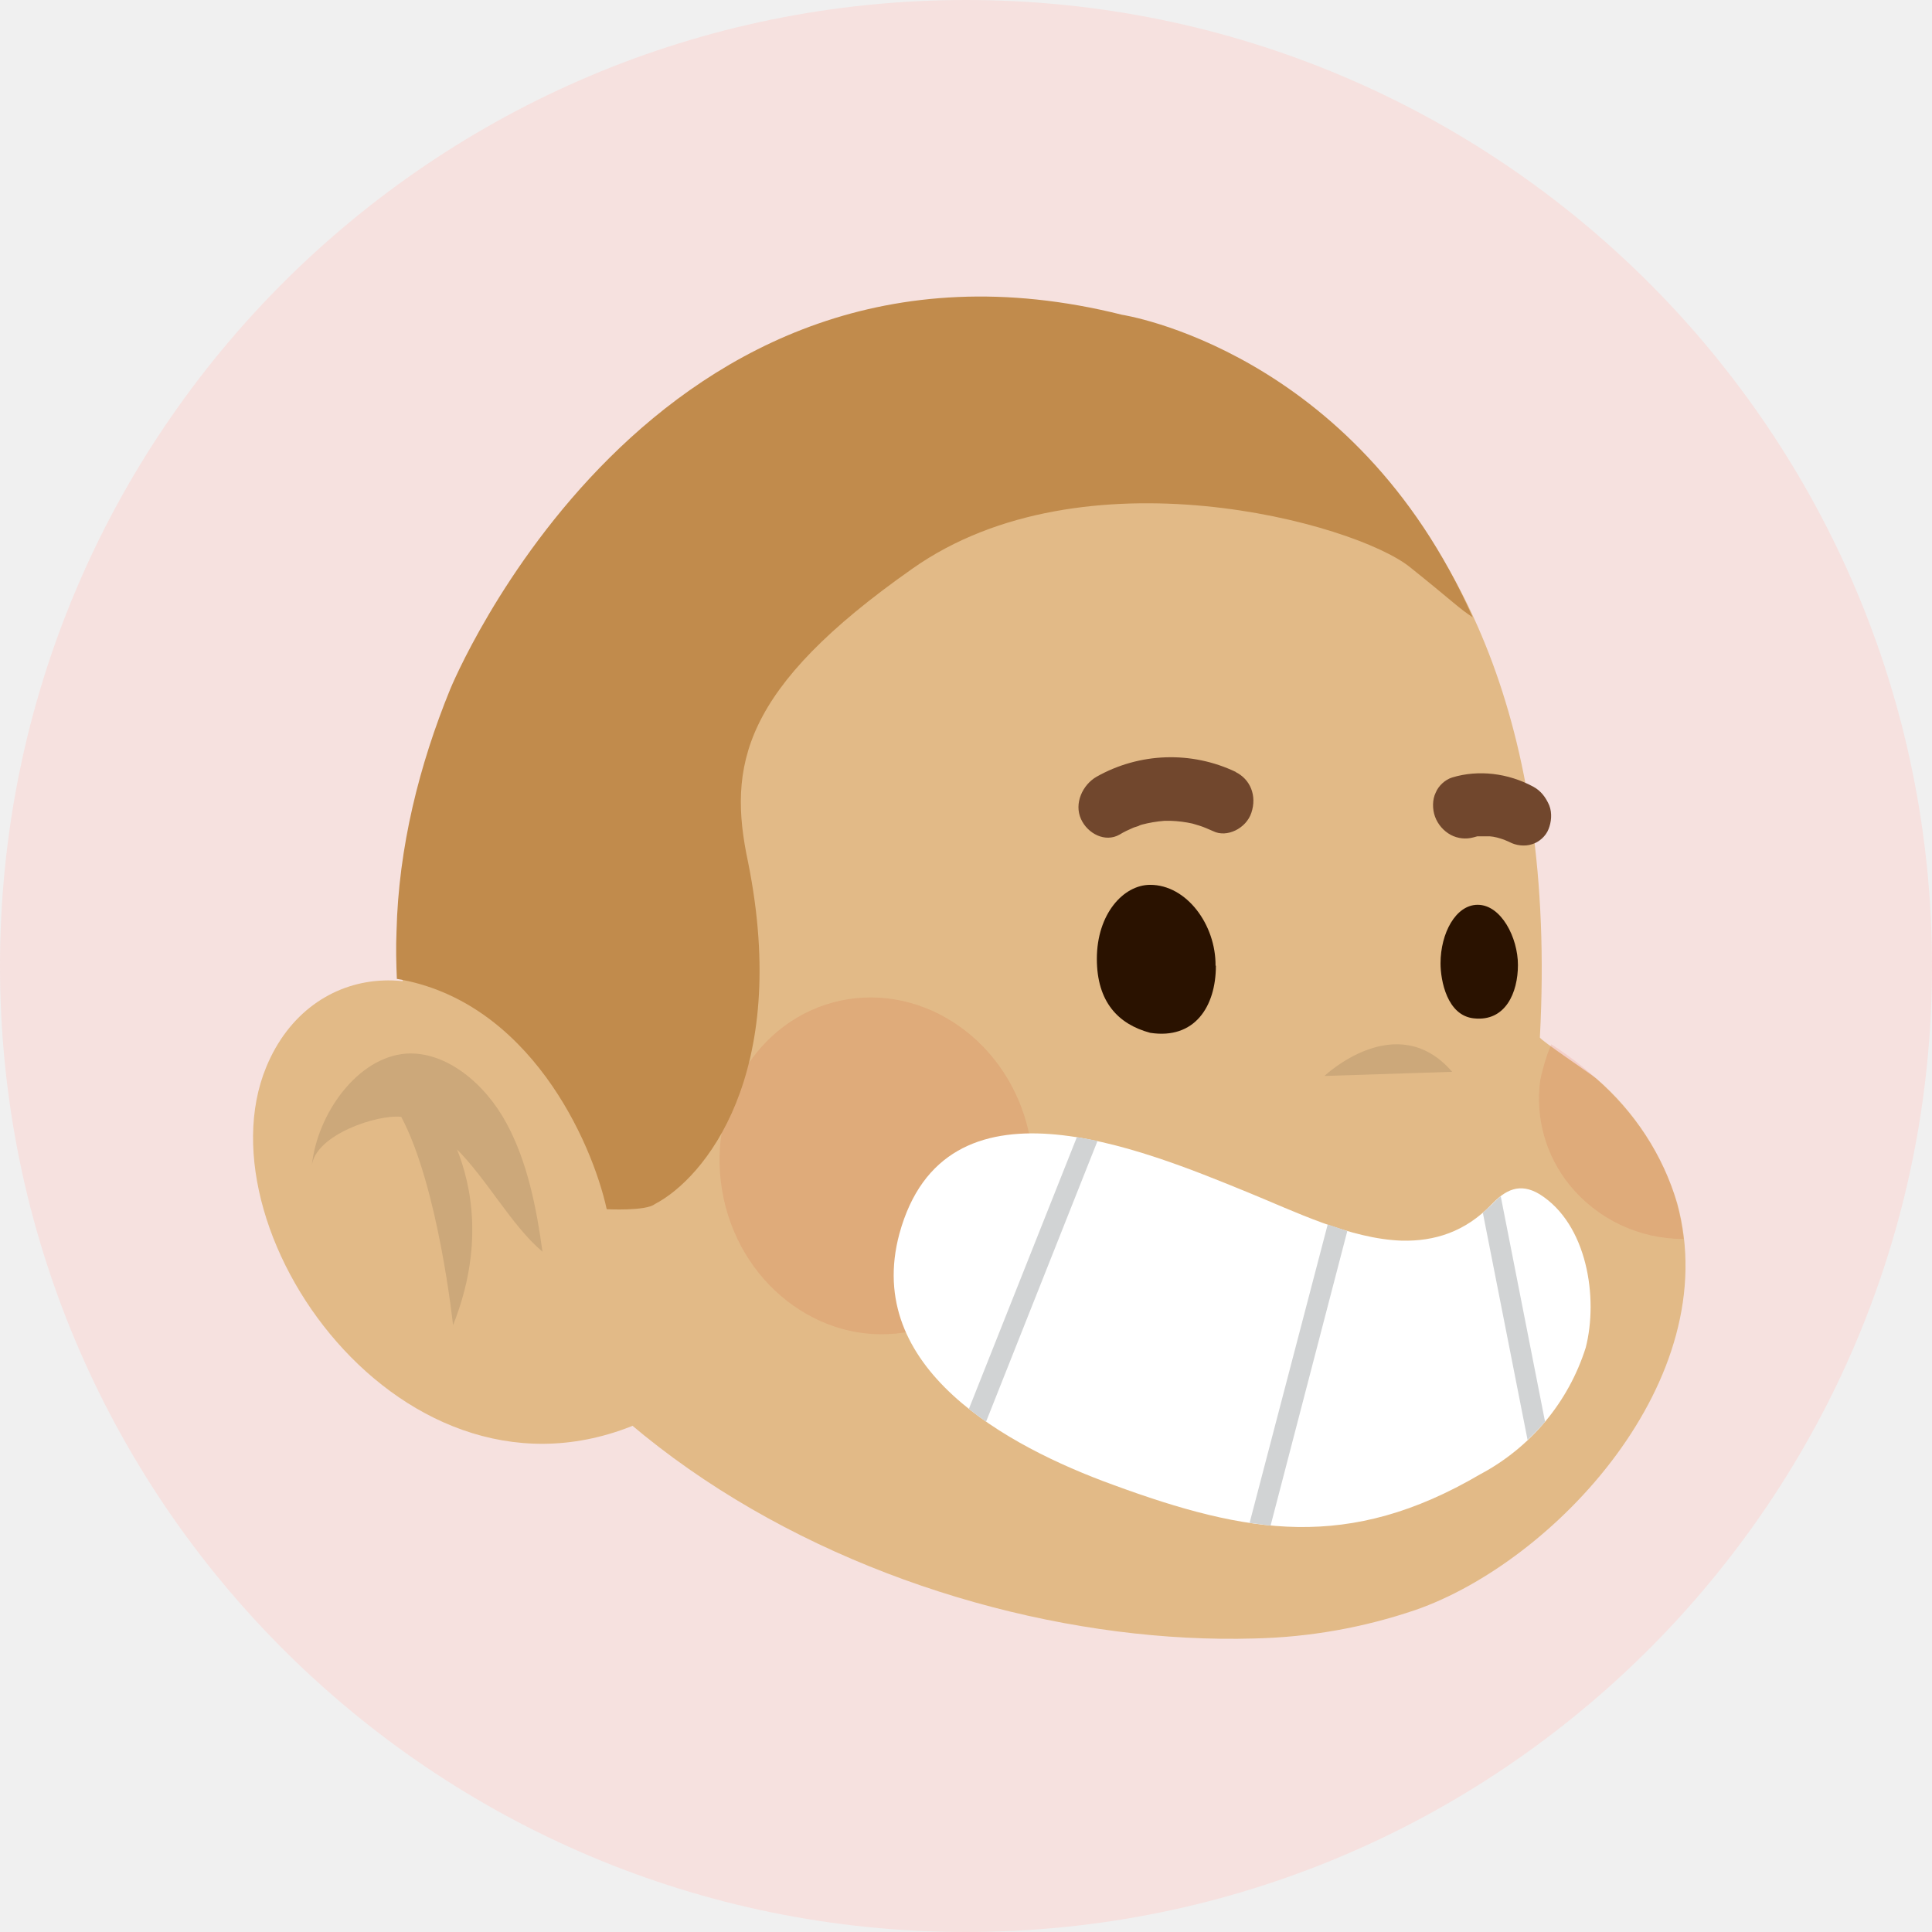
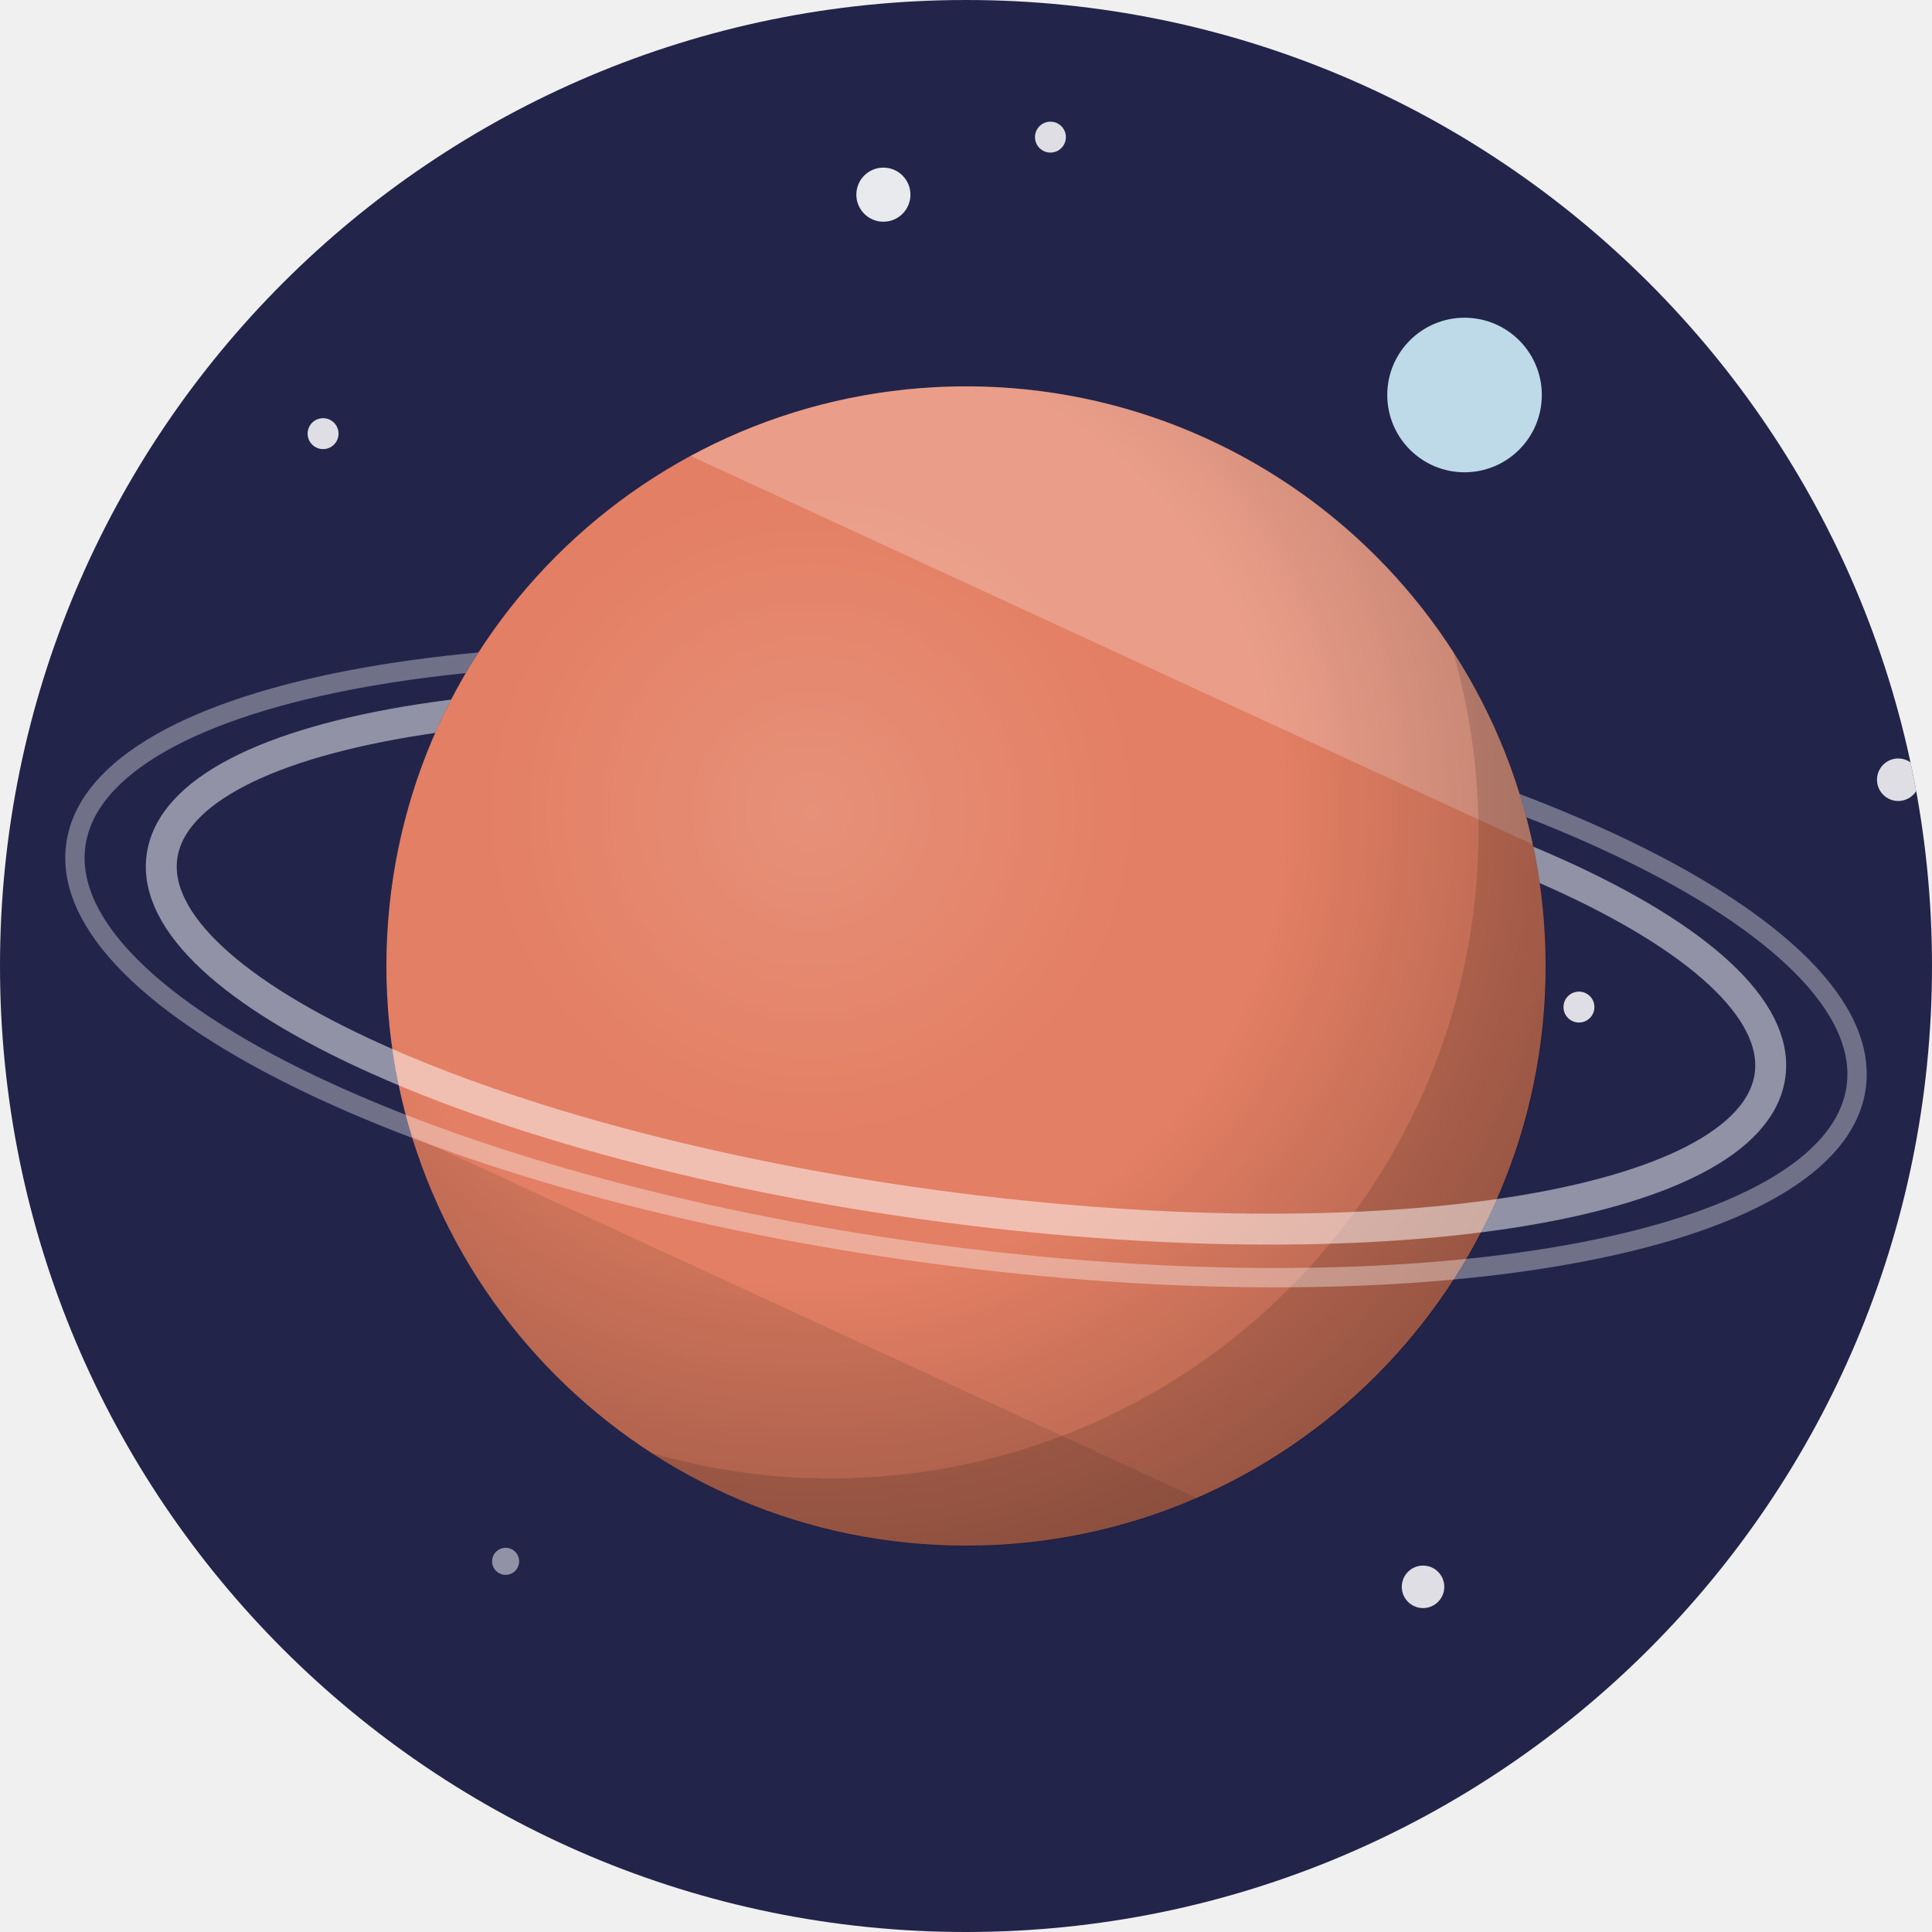
- <svg xmlns="http://www.w3.org/2000/svg" viewBox="0 0 480 480" fill="none" shape-rendering="auto" width="128" height="128">
-   <mask id="viewboxMask">
-     <rect width="480" height="480" rx="240" ry="240" x="0" y="0" fill="#fff" />
-   </mask>
-   <g mask="url(#viewboxMask)">
-     <rect fill="#f6e1df" width="480" height="480" x="0" y="0" />
-     <g transform="matrix(.85775 0 0 .85427 52 47)">
-       <path d="M264 38.6s131.4 20.6 121.4 208.1c0 .7 15.2 10.9 16.4 12a77.1 77.1 0 0 1 23.4 36.3c13.9 51.3-35.7 104.2-75.8 118.2a155 155 0 0 1-46.7 8.3c-103.1 3-239.7-62.7-246.7-191a202.7 202.7 0 0 1 15.1-83.9c0 .1 57.4-142.5 192.9-108Z" fill="#e2ba87" />
-       <path d="M388.7 248.7a57 57 0 0 0-3.2 10.5 40 40 0 0 0 8.5 30.4 42.3 42.3 0 0 0 33 15.7c-3.2-31.7-29-50.7-38.3-56.6ZM203.5 332c24.4-5.2 39.6-31 33.9-57.5-5.7-26.5-30.2-43.7-54.6-38.5-24.4 5.3-39.5 31-33.8 57.6 5.7 26.5 30.1 43.7 54.5 38.5Z" fill="#DC2400" style="mix-blend-mode:multiply" opacity=".1" />
-       <path opacity=".1" d="M323 257.9s20.9-19.9 37-1.2Z" fill="#000" />
-       <path d="M128.7 356.9C59.3 391.7-3.7 304.4 16.5 255.3c12.9-31.4 50.4-33.8 72.1-5.2a185 185 0 0 1 29.1 59.1" fill="#e2ba87" />
-       <path opacity=".1" d="M71.5 279c9 9 16.1 22.5 25 30-1.7-12.5-4.3-26-10.4-37.3-6.2-11.6-17.5-21-29-20.3-14.2 1-25.9 17.6-27.4 32.6 1-9 19-15 25.9-14.2 10.8 20.4 15 60.6 15 60.6 9-22.7 5.4-40.7 1-51.5Z" fill="#000" />
+ <svg xmlns="http://www.w3.org/2000/svg" viewBox="0 0 100 100" fill="none" shape-rendering="auto" aria-hidden="true" width="128" height="128">
+   <defs>
+     <g id="star-small-872e0588">
+       <circle cx="5" cy="5" r=".8" fill="#fff" fill-opacity=".85" />
    </g>
-     <g transform="matrix(.85472 0 0 .855 19 -17)">
-       <path d="M385.3 380.4c9.4.2 18.3-2.5 26-10.5 4-4.2 8.2-6.5 14-3 13.9 8.7 17.1 30.2 13.4 44.6a63.3 63.3 0 0 1-30.7 36.8c-38.2 22.4-67.6 17.4-106.8 3-30.8-11.2-72.5-33.9-62-72.9 13.2-48.3 69.6-25 101.4-12 13.5 5.5 29.6 13.5 44.7 14Z" fill="#fff" />
-       <path d="m347 463.2-6-.8 22.7-86.7 5.7 1.9-22.3 85.6ZM426.9 433a68.7 68.7 0 0 1-5.1 5.3l-13-66 2.6-2.4c.8-.9 1.7-1.7 2.6-2.4l12.9 65.6ZM296.8 351.4 264.4 433a98.1 98.1 0 0 1-5-3.7l31.4-79 6 1.1Z" fill="#D1D3D4" />
+     <g id="star-large-872e0588">
+       <g class="dbpa-tw-large">
+         <circle cx="5" cy="5" r="1.4" fill="#fff" fill-opacity=".9" />
+       </g>
    </g>
-     <g transform="matrix(.85472 0 0 .855 19 -17)">
-       <path d="M331.2 300.5c0 11.9-6.2 21.5-19.1 19.5-9.3-2.5-15.5-9-15.5-21.5 0-13 7.7-21.5 15.5-21.5 10.6 0 19.1 11.6 19 23.5ZM419 300.3c0 8-3.6 16.5-12.8 15.5-7.8-.8-9.7-11-9.7-16 0-8.7 4.4-17 10.8-17 6.8 0 11.7 9.5 11.7 17.5Z" fill="#2A1200" />
-       <path d="M337 244.2a43.9 43.9 0 0 0-40.5 1.4c-4 2.3-6.6 7.7-4.5 12.3 1.9 4.2 7 6.9 11.2 4.5 1.3-.8 2.6-1.4 4-2 .4-.2 1.5-.4 1.9-.7l.6-.2a37.5 37.5 0 0 1 6.5-1.1h1.9a34.2 34.2 0 0 1 6.3.8l2 .6c1.3.4 2.6 1 4 1.6 4 2 9.6-.8 11.1-5.3 1.7-5-.3-9.8-4.6-11.9ZM423.5 248.5c-7.4-4-16-5-23.6-2.7-2 .6-4 2.4-4.8 4.4-1 2-1 4.8-.2 7a10 10 0 0 0 4.6 5.3 9 9 0 0 0 6.6.7l1.1-.3h3.6c1.4.1 2.8.5 4.2 1l1.4.6c2 1.1 4.6 1.4 6.7.7 2-.6 4-2.3 4.8-4.4.8-2 1.1-4.6.2-6.9-1-2.3-2.4-4.2-4.6-5.4Z" fill="#71472D" />
+     <g id="star-medium-872e0588">
+       <g class="dbpa-tw-medium">
+         <circle cx="5" cy="5" r="1.1" fill="#fff" fill-opacity=".85" />
+       </g>
    </g>
-     <g transform="matrix(.85472 0 0 .85667 18 -15)">
-       <path d="M94.2 287.6c-.2 4.6-.1 9.2.1 13.8 38.5 6.4 56.7 47.2 61 66.8 0 0 11.4.6 14-1.5 14.3-7.4 39.5-37.5 27.1-99.1-6-28-1.9-50.4 47.8-85.2 49.6-34.9 128.5-13.3 144.6-.4 13 10.4 14.3 12 18.2 14.5-34.4-77.5-101.9-87.7-101.9-87.7-136.9-34.2-195.3 108.6-195.3 108.6-9 22-15 45.8-15.6 70.2Z" fill="#c18b4c" />
+     <g id="star-faint-872e0588">
+       <circle cx="5" cy="5" r=".7" fill="#fff" fill-opacity=".5" />
    </g>
-     <g transform="matrix(.85472 0 0 .85667 14 -12)" />
+     <g id="planet-disc-872e0588">
+       <circle cx="30" cy="30" r="30" fill="#e37f64" />
+     </g>
+     <clipPath id="dicebearPlanets-cap">
+       <circle cx="34" cy="33" r="30" />
+     </clipPath>
+     <g id="surface-cap-872e0588">
+       <g class="dbpa-surface">
+         <g clip-path="url(#dicebearPlanets-cap)">
+           <path fill="#fff" fill-opacity=".24" d="M2 3h64v12H2z" />
+           <path fill="#000" fill-opacity=".1" d="M2 53h64v10H2z" />
+         </g>
+       </g>
+     </g>
+     <radialGradient id="dicebearPlanets-shade" gradientUnits="userSpaceOnUse" cx="22" cy="22" r="44">
+       <stop offset="0" stop-color="#fff" stop-opacity=".14" />
+       <stop offset=".38" stop-color="#fff" stop-opacity="0" />
+       <stop offset=".55" stop-color="#000" stop-opacity="0" />
+       <stop offset="1" stop-color="#000" stop-opacity=".26" />
+     </radialGradient>
+     <g id="shade-soft-872e0588">
+       <circle cx="30" cy="30" r="30" fill="url(#dicebearPlanets-shade)" />
+       <path d="M55.2 13.7a30 30 0 0 1-41.5 41.5 33.5 33.5 0 0 0 41.5-41.5" fill="#000" fill-opacity=".13" />
+     </g>
+     <mask id="dicebearPlanets-ring-double">
+       <path fill="#fff" d="M-12-44h120V76H-12z" />
+       <path d="M18 16a30 30 0 0 1 60 0Z" fill="#000" />
+     </mask>
+     <g id="ring-double-872e0588">
+       <g mask="url(#dicebearPlanets-ring-double)">
+         <ellipse cx="48" cy="16" rx="42" ry="12.5" stroke="#fff" stroke-opacity=".5" stroke-width="1.6" />
+         <ellipse cx="48" cy="16" rx="46.5" ry="15" stroke="#fff" stroke-opacity=".35" stroke-width="1" />
+       </g>
+     </g>
+     <g id="moons-one-872e0588">
+       <g class="dbpa-moons">
+         <circle cx="58" cy="4" r="4" fill="#bed9e7" />
+       </g>
+     </g>
+     <g id="animation-none-872e0588" />
+     <clipPath id="clip-872e0588">
+       <rect width="100" height="100" rx="50" ry="50" />
+     </clipPath>
+   </defs>
+   <g clip-path="url(#clip-872e0588)">
+     <rect width="100" height="100" fill="#23244a" />
+     <use transform="translate(7.5 7.5) translate(4.22257, 9.94557)" href="#star-small-872e0588" />
+     <use transform="translate(32.5 7.5) translate(8.22419, -2.42406)" href="#star-large-872e0588" />
+     <use transform="translate(57.5 7.5) translate(-8.12952, -5.40237)" href="#star-small-872e0588" />
+     <use transform="translate(82.5 7.5) translate(8.03795, -8.78234)" href="#star-large-872e0588" />
+     <use transform="translate(82.5 32.5) translate(10.75281, 2.85877)" href="#star-medium-872e0588" />
+     <use transform="translate(7.5 57.5) translate(11.98587, -4.59189)" href="#star-faint-872e0588" />
+     <use transform="translate(82.5 57.5) translate(-5.77342, -10.37392)" href="#star-small-872e0588" />
+     <use transform="translate(7.5 82.5) translate(-5.13644, 7.30998)" href="#star-medium-872e0588" />
+     <use transform="translate(32.5 82.5) translate(-11.32899, -6.68595)" href="#star-faint-872e0588" />
+     <use transform="translate(57.5 82.5) translate(11.15613, -5.36632)" href="#star-medium-872e0588" />
+     <use transform="translate(82.5 82.5) translate(-6.92292, 8.99895)" href="#star-small-872e0588" />
+     <use transform="translate(20 20)" href="#planet-disc-872e0588" />
+     <use transform="translate(16 17) rotate(24.7724, 34, 33)" href="#surface-cap-872e0588" />
+     <use transform="translate(20 20)" href="#shade-soft-872e0588" />
+     <use transform="translate(2 34) rotate(7.7402, 48, 16)" href="#ring-double-872e0588" />
+     <use transform="translate(21 21) translate(-3.19561, -4.55455)" href="#moons-one-872e0588" />
+     <use href="#animation-none-872e0588" />
  </g>
</svg>
